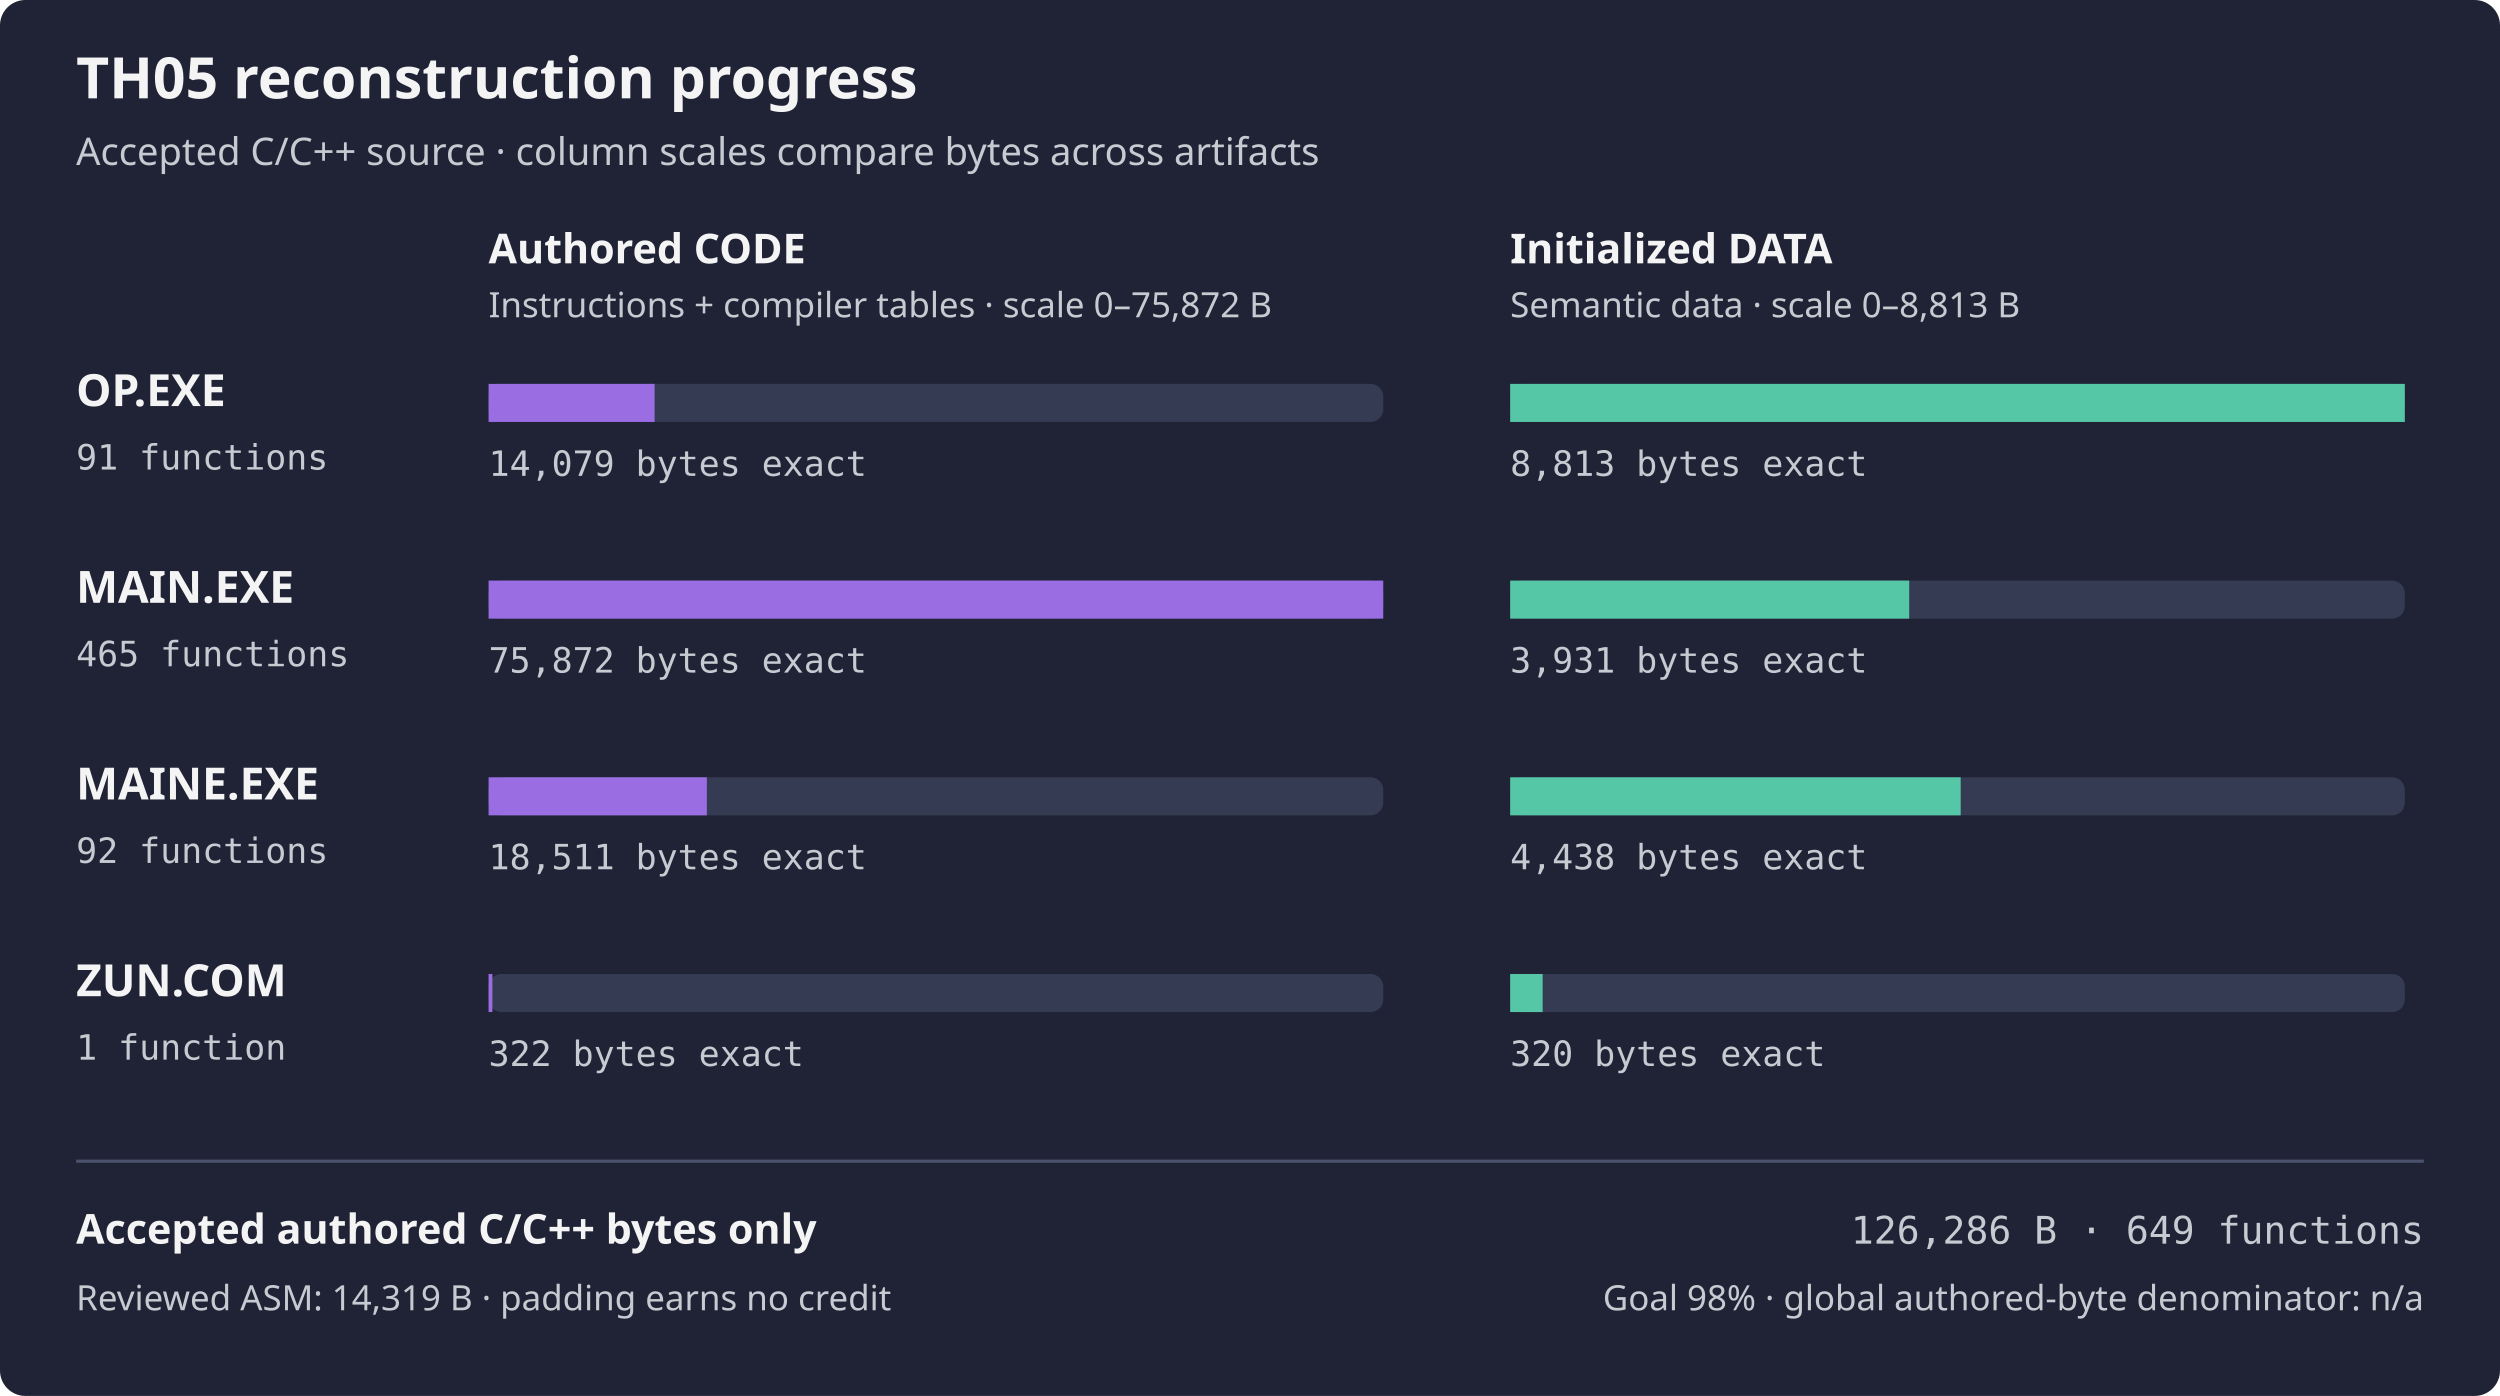
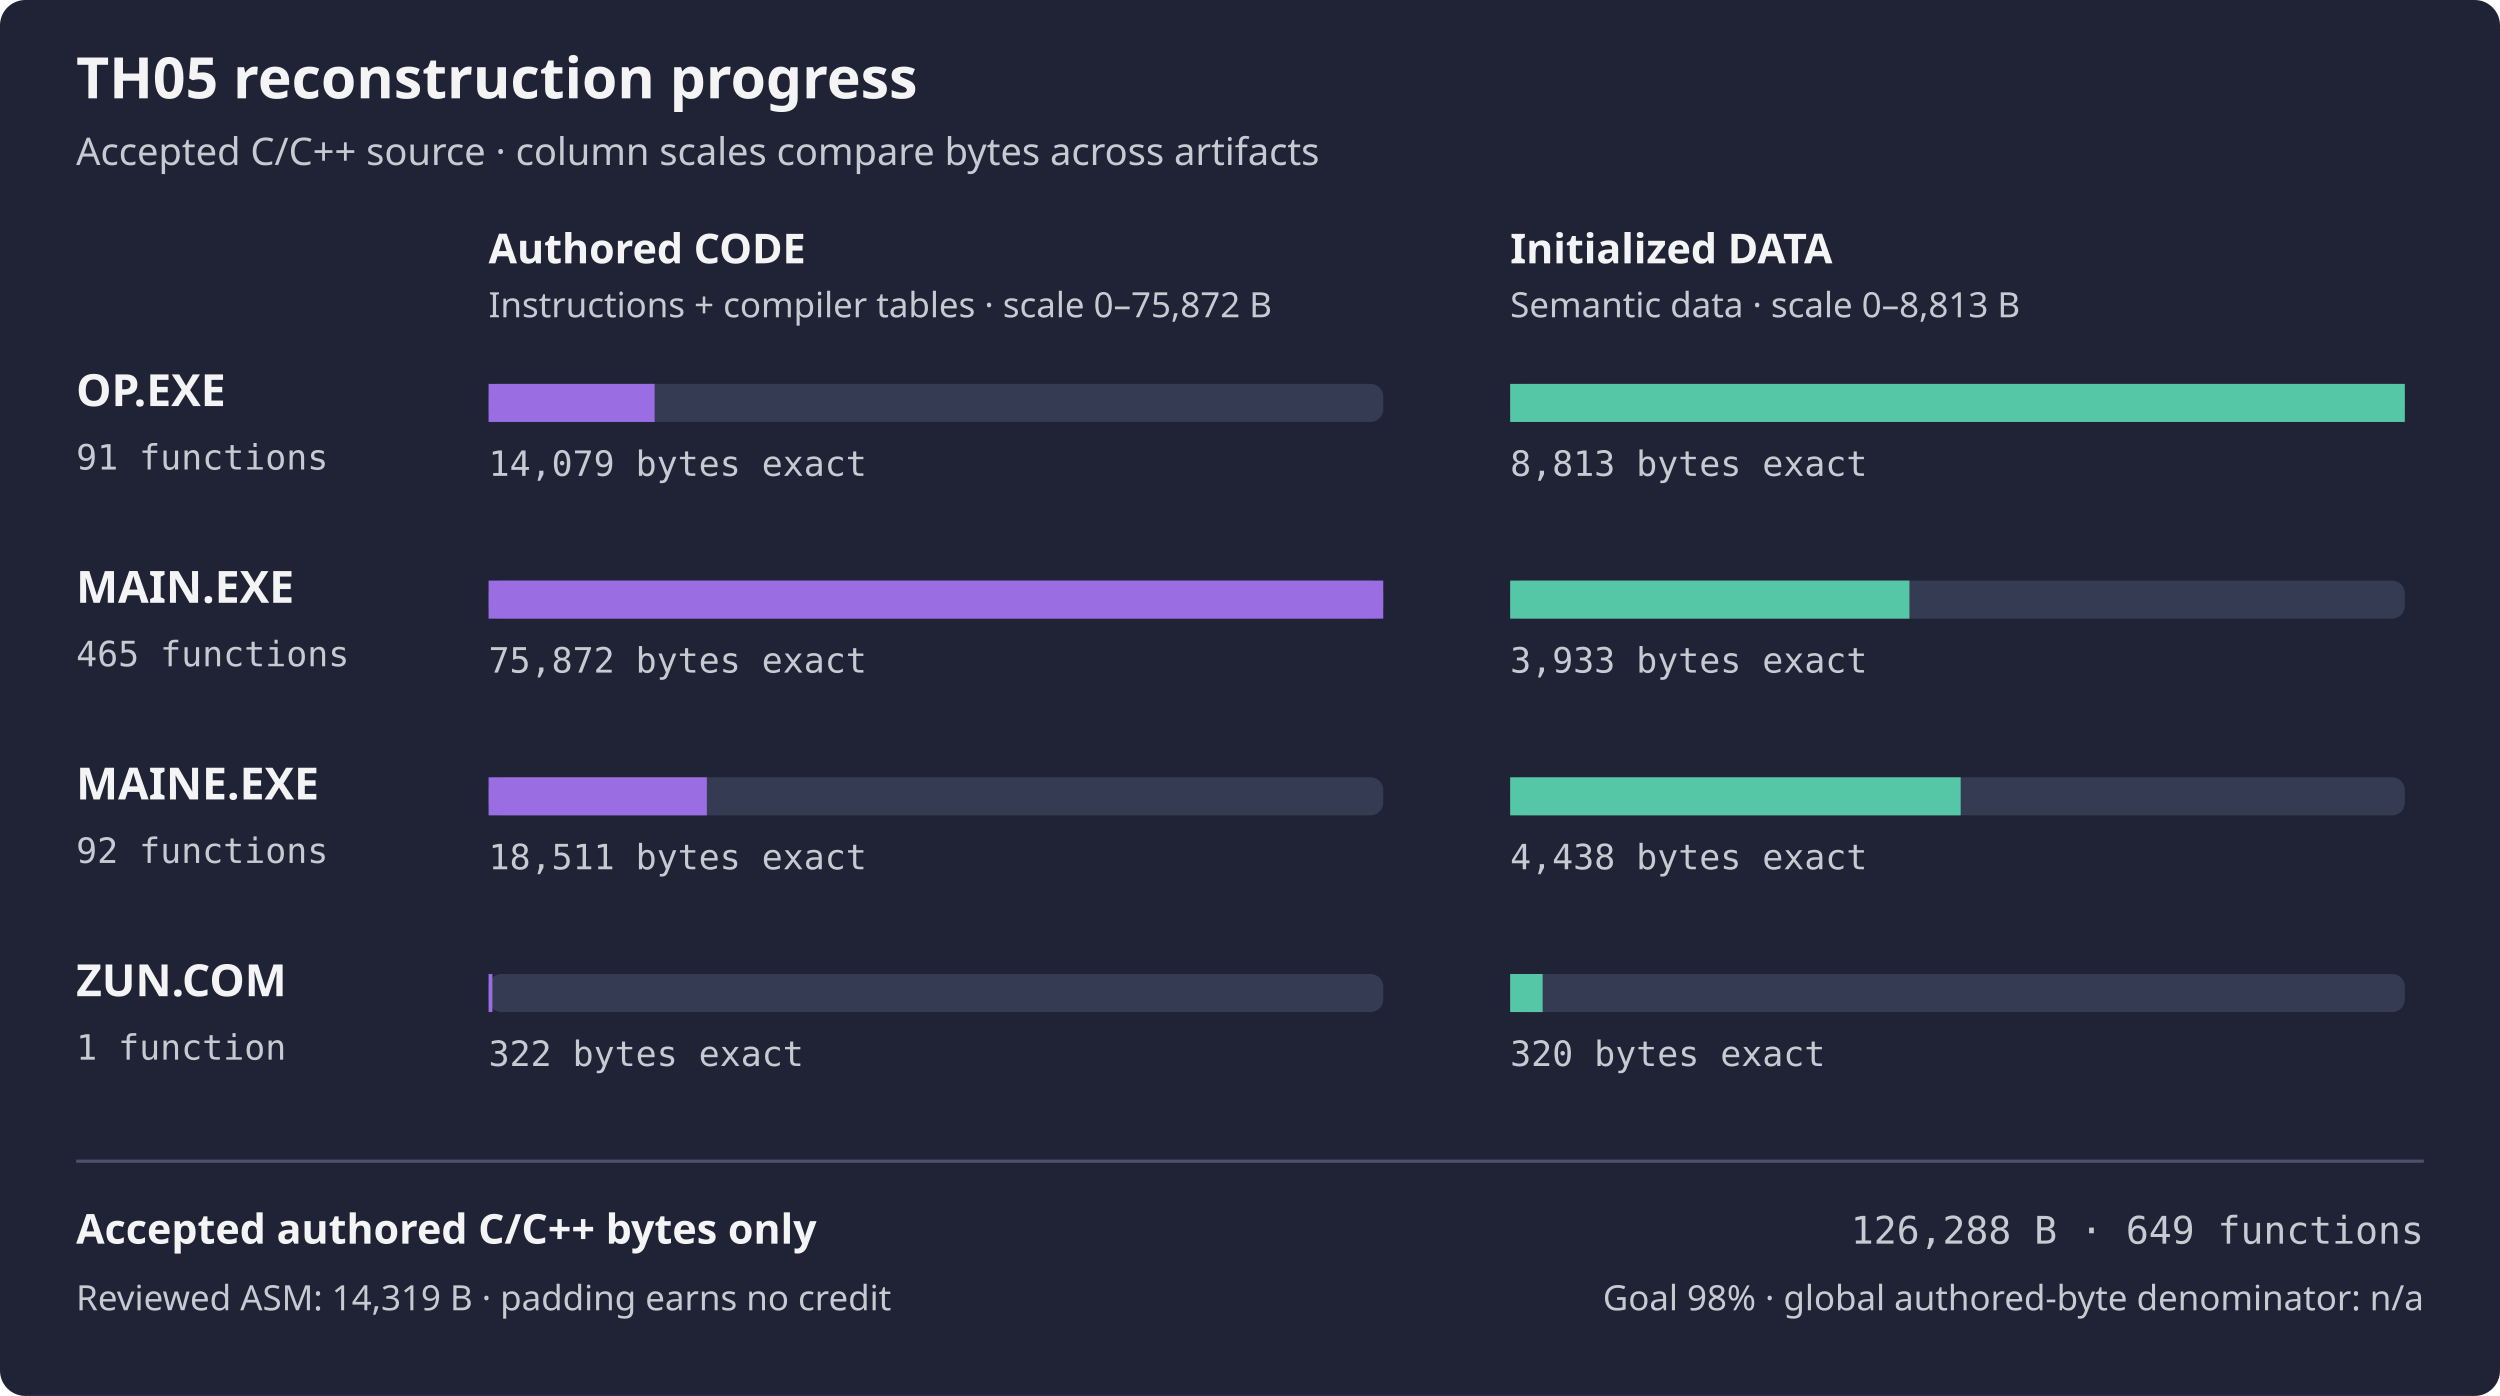
<svg xmlns="http://www.w3.org/2000/svg" width="788" height="440" viewBox="0 0 788 440" role="img" aria-labelledby="title desc">
  <rect width="788" height="440" rx="8" fill="#1f2335" />
  <text x="24" y="31" fill="#f4f4f5" font-family="sans-serif" font-size="18" font-weight="600">TH05 reconstruction progress</text>
  <text x="24" y="52" fill="#c8cad2" font-family="sans-serif" font-size="12">Accepted C/C++ source · column scales compare bytes across artifacts</text>
  <text x="154" y="83" fill="#f4f4f5" font-family="sans-serif" font-size="13" font-weight="600">Authored CODE</text>
  <text x="476" y="83" fill="#f4f4f5" font-family="sans-serif" font-size="13" font-weight="600">Initialized DATA</text>
  <text x="154" y="100" fill="#c8cad2" font-family="sans-serif" font-size="11">Instructions + compiler tables · scale 0–75,872 B</text>
  <text x="476" y="100" fill="#c8cad2" font-family="sans-serif" font-size="11">Semantic data · scale 0–8,813 B</text>
  <text x="24" y="128" fill="#f4f4f5" font-family="sans-serif" font-size="14" font-weight="600">OP.EXE</text>
  <text x="24" y="148" fill="#c8cad2" font-family="monospace" font-size="11">91 functions</text>
  <rect x="154" y="121" width="282" height="12" rx="4" fill="#353b52" />
  <rect x="154" y="121" width="52.33" height="12" fill="#9b6de3" />
  <rect x="476" y="121" width="282" height="12" rx="4" fill="#353b52" />
  <rect x="476" y="121" width="282.00" height="12" fill="#55c7a6" />
  <text x="154" y="150" fill="#c8cad2" font-family="monospace" font-size="11">14,079 bytes exact</text>
  <text x="476" y="150" fill="#c8cad2" font-family="monospace" font-size="11">8,813 bytes exact</text>
  <text x="24" y="190" fill="#f4f4f5" font-family="sans-serif" font-size="14" font-weight="600">MAIN.EXE</text>
  <text x="24" y="210" fill="#c8cad2" font-family="monospace" font-size="11">465 functions</text>
  <rect x="154" y="183" width="282" height="12" rx="4" fill="#353b52" />
  <rect x="154" y="183" width="282.00" height="12" fill="#9b6de3" />
  <rect x="476" y="183" width="282" height="12" rx="4" fill="#353b52" />
-   <rect x="476" y="183" width="125.78" height="12" fill="#55c7a6" />
+   <rect x="476" y="183" width="125.85" height="12" fill="#55c7a6" />
  <text x="154" y="212" fill="#c8cad2" font-family="monospace" font-size="11">75,872 bytes exact</text>
-   <text x="476" y="212" fill="#c8cad2" font-family="monospace" font-size="11">3,931 bytes exact</text>
+   <text x="476" y="212" fill="#c8cad2" font-family="monospace" font-size="11">3,933 bytes exact</text>
  <text x="24" y="252" fill="#f4f4f5" font-family="sans-serif" font-size="14" font-weight="600">MAINE.EXE</text>
  <text x="24" y="272" fill="#c8cad2" font-family="monospace" font-size="11">92 functions</text>
  <rect x="154" y="245" width="282" height="12" rx="4" fill="#353b52" />
  <rect x="154" y="245" width="68.80" height="12" fill="#9b6de3" />
  <rect x="476" y="245" width="282" height="12" rx="4" fill="#353b52" />
  <rect x="476" y="245" width="142.01" height="12" fill="#55c7a6" />
  <text x="154" y="274" fill="#c8cad2" font-family="monospace" font-size="11">18,511 bytes exact</text>
  <text x="476" y="274" fill="#c8cad2" font-family="monospace" font-size="11">4,438 bytes exact</text>
  <text x="24" y="314" fill="#f4f4f5" font-family="sans-serif" font-size="14" font-weight="600">ZUN.COM</text>
  <text x="24" y="334" fill="#c8cad2" font-family="monospace" font-size="11">1 function</text>
  <rect x="154" y="307" width="282" height="12" rx="4" fill="#353b52" />
  <rect x="154" y="307" width="1.20" height="12" fill="#9b6de3" />
  <rect x="476" y="307" width="282" height="12" rx="4" fill="#353b52" />
  <rect x="476" y="307" width="10.24" height="12" fill="#55c7a6" />
  <text x="154" y="336" fill="#c8cad2" font-family="monospace" font-size="11">322 bytes exact</text>
  <text x="476" y="336" fill="#c8cad2" font-family="monospace" font-size="11">320 bytes exact</text>
  <path d="M24 366 H764" stroke="#4b526d" />
  <text x="24" y="392" fill="#f4f4f5" font-family="sans-serif" font-size="13" font-weight="600">Accepted authored C/C++ bytes only</text>
-   <text x="764" y="392" fill="#c8cad2" font-family="monospace" text-anchor="end" font-size="12">126,286 B · 649 functions</text>
+   <text x="764" y="392" fill="#c8cad2" font-family="monospace" text-anchor="end" font-size="12">126,288 B · 649 functions</text>
  <text x="24" y="413" fill="#c8cad2" font-family="sans-serif" font-size="11">Reviewed ASM: 14,319 B · padding earns no credit</text>
  <text x="764" y="413" fill="#c8cad2" font-family="sans-serif" text-anchor="end" font-size="11">Goal 98% · global authored-byte denominator: n/a</text>
</svg>
